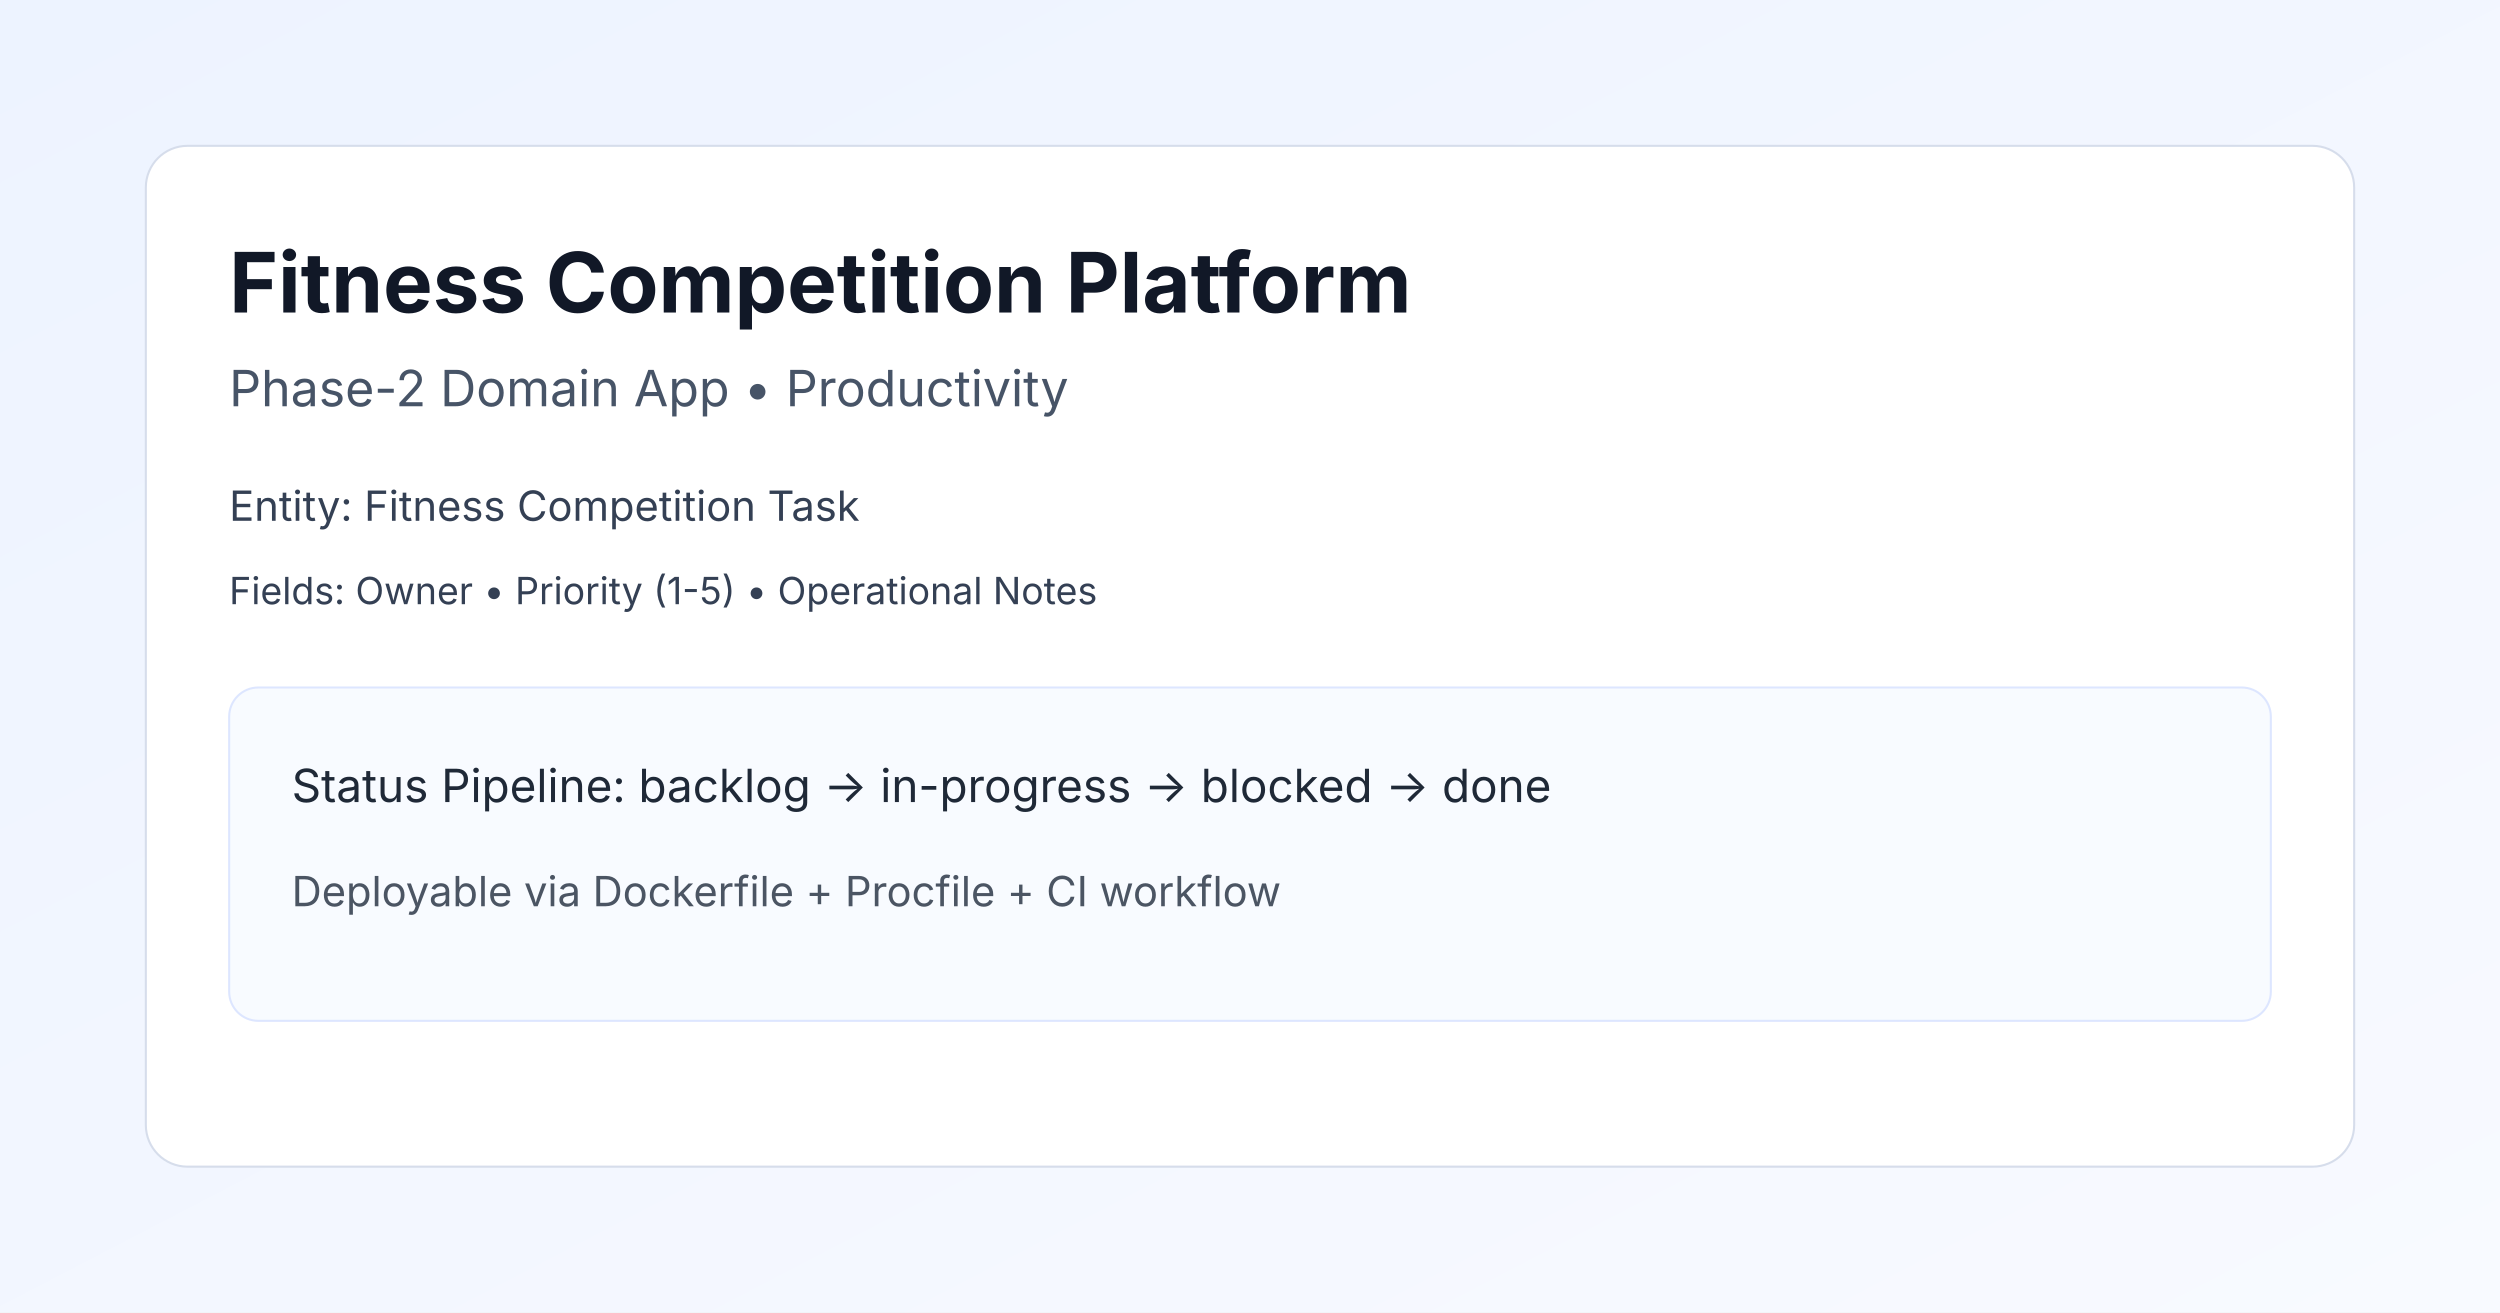
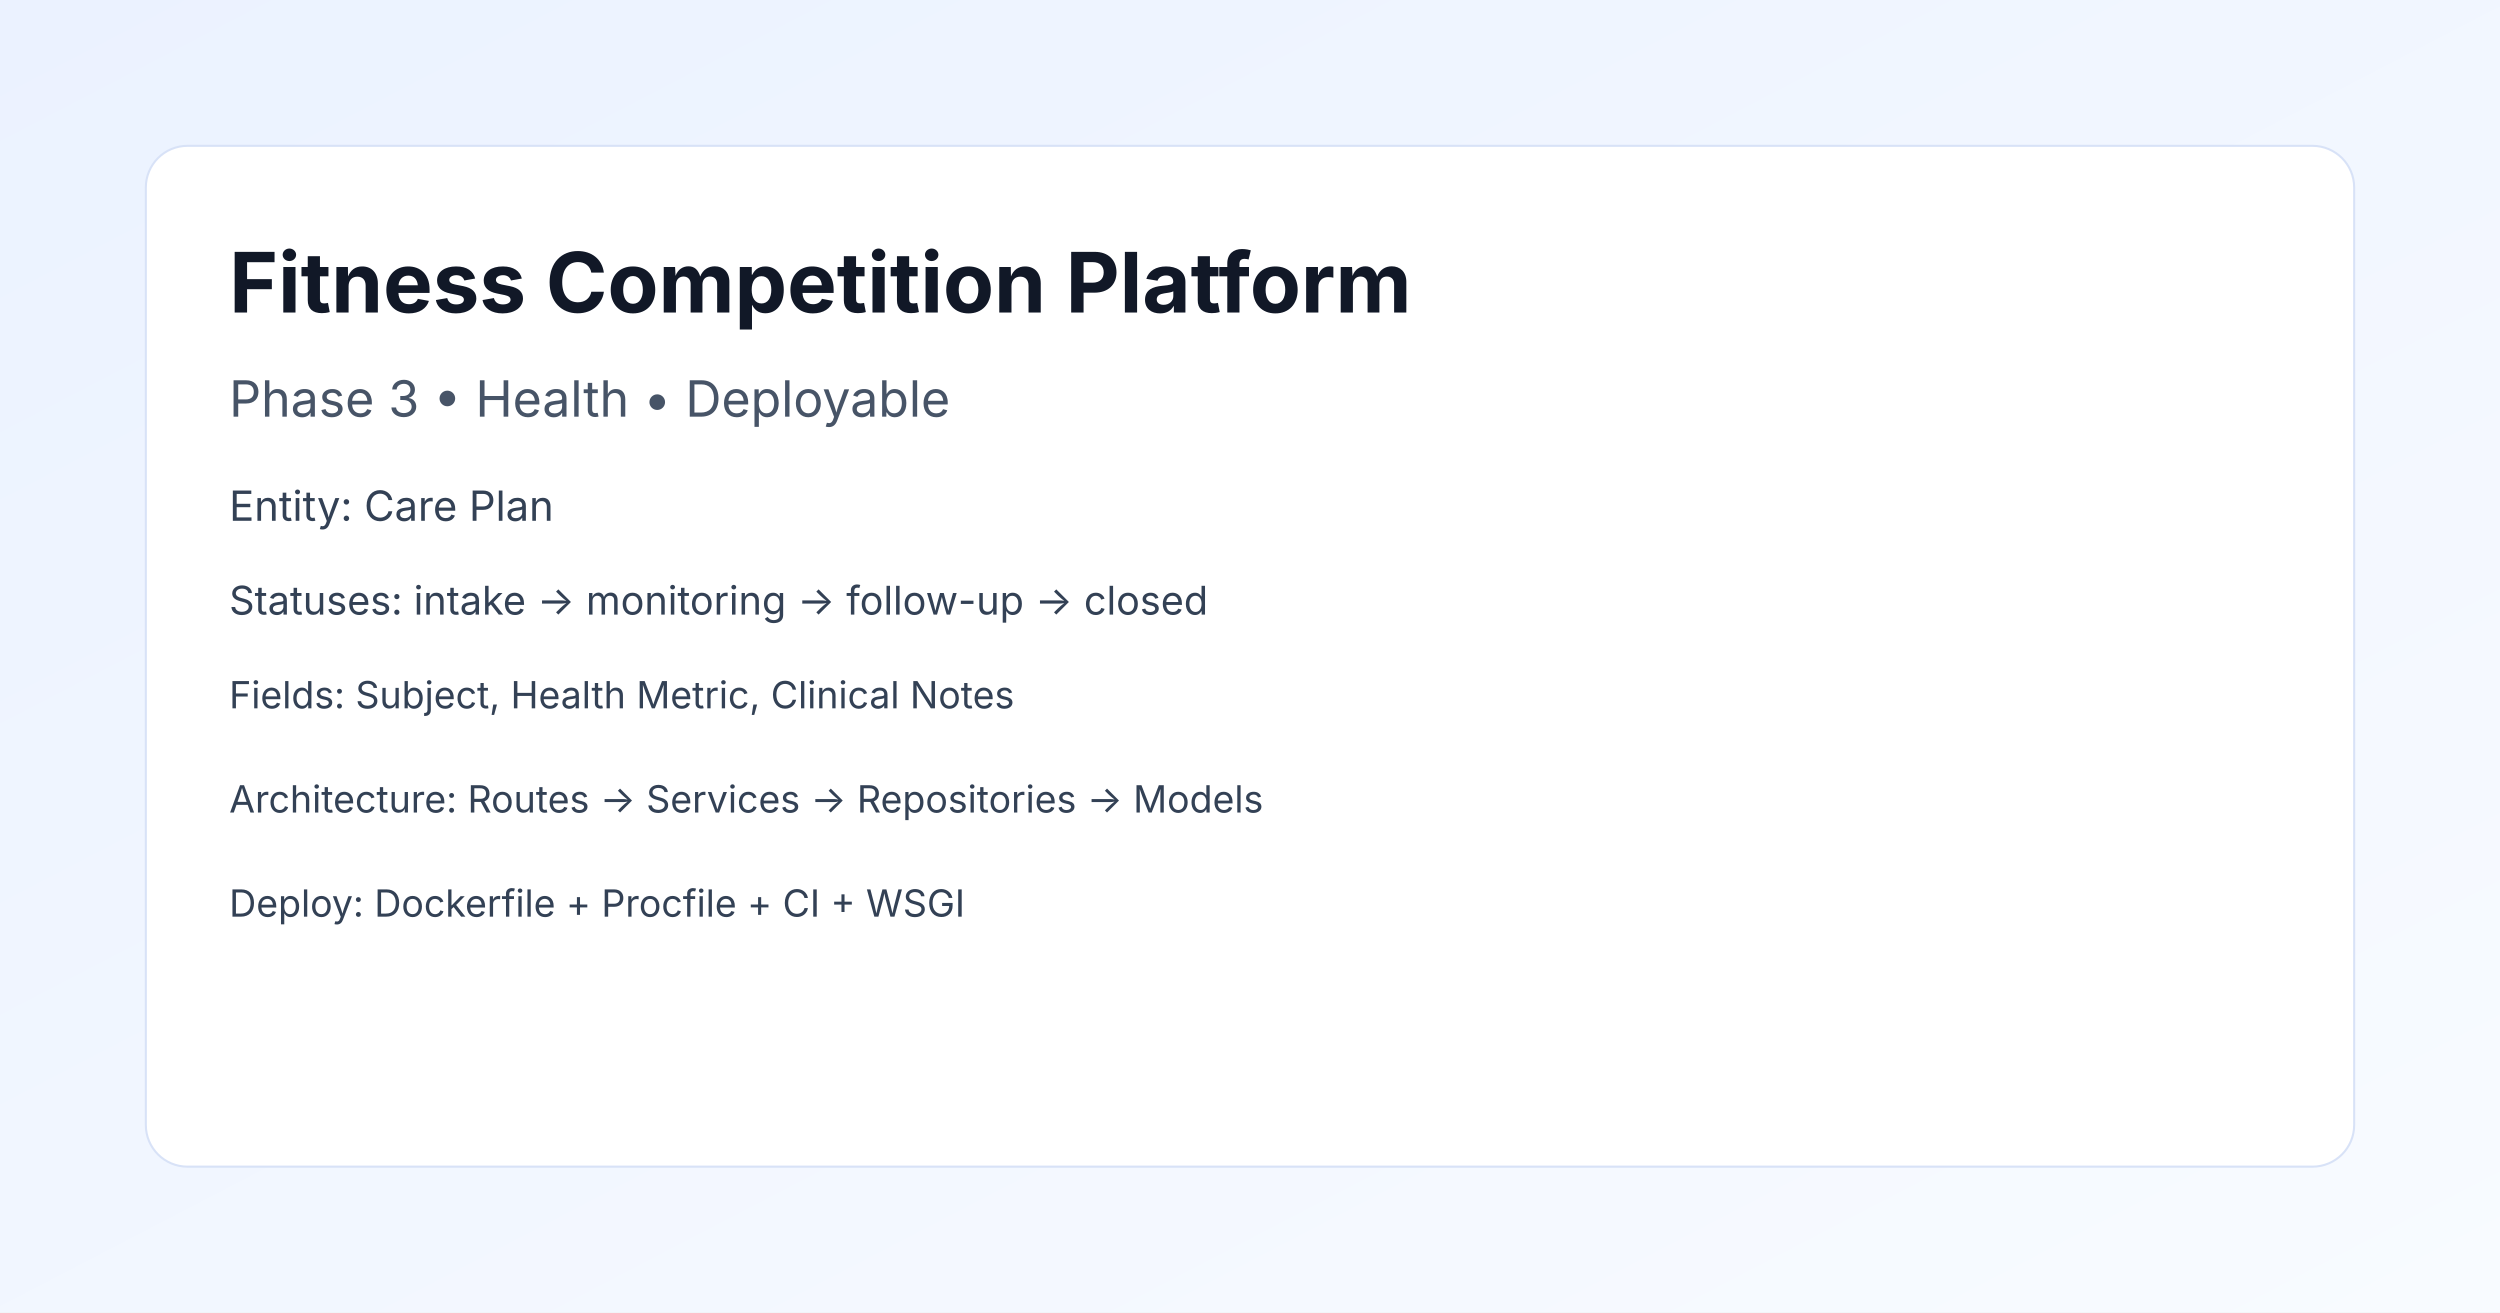
<svg xmlns="http://www.w3.org/2000/svg" width="1200" height="630" viewBox="0 0 1200 630">
  <defs>
    <linearGradient id="bg" x1="0" y1="0" x2="1" y2="1">
-       <stop offset="0%" stop-color="#edf3ff" />
-       <stop offset="100%" stop-color="#f8faff" />
+       <stop offset="0%" stop-color="#ebf2ff" />
+       <stop offset="100%" stop-color="#f8fbff" />
    </linearGradient>
  </defs>
  <rect width="1200" height="630" fill="url(#bg)" />
-   <rect x="70" y="70" width="1060" height="490" rx="20" fill="#fff" stroke="#d6ddeb" />
+   <rect x="70" y="70" width="1060" height="490" rx="20" fill="#ffffff" stroke="#d8e2f7" />
  <text x="110" y="150" font-size="40" font-family="Inter, Arial" fill="#111827" font-weight="700">Fitness Competition Platform</text>
-   <text x="110" y="195" font-size="24" font-family="Inter, Arial" fill="#475467">Phase-2 Domain App • Productivity</text>
-   <text x="110" y="250" font-size="20" font-family="Inter, Arial" fill="#344054">Entity: Fitness Competition Task</text>
-   <text x="110" y="290" font-size="18" font-family="Inter, Arial" fill="#344054">Fields: Owner • Priority (1-5) • Operational Notes</text>
-   <rect x="110" y="330" width="980" height="160" rx="14" fill="#f8fbff" stroke="#dde6ff" />
-   <text x="140" y="385" font-size="22" font-family="Inter, Arial" fill="#1f2937">Status Pipeline: backlog → in-progress → blocked → done</text>
-   <text x="140" y="435" font-size="20" font-family="Inter, Arial" fill="#4b5563">Deployable via Dockerfile + Procfile + CI workflow</text>
+   <text x="110" y="200" font-size="24" font-family="Inter, Arial" fill="#475467">Phase 3 • Health • Deployable</text>
+   <text x="110" y="250" font-size="20" font-family="Inter, Arial" fill="#334155">Entity: Care Plan</text>
+   <text x="110" y="295" font-size="19" font-family="Inter, Arial" fill="#334155">Statuses: intake → monitoring → follow-up → closed</text>
+   <text x="110" y="340" font-size="18" font-family="Inter, Arial" fill="#334155">Fields: Subject, Health Metric, Clinical Notes</text>
+   <text x="110" y="390" font-size="18" font-family="Inter, Arial" fill="#334155">Architecture: Routes → Services → Repositories → Models</text>
+   <text x="110" y="440" font-size="18" font-family="Inter, Arial" fill="#334155">Deploy: Dockerfile + Procfile + CI + WSGI</text>
</svg>
